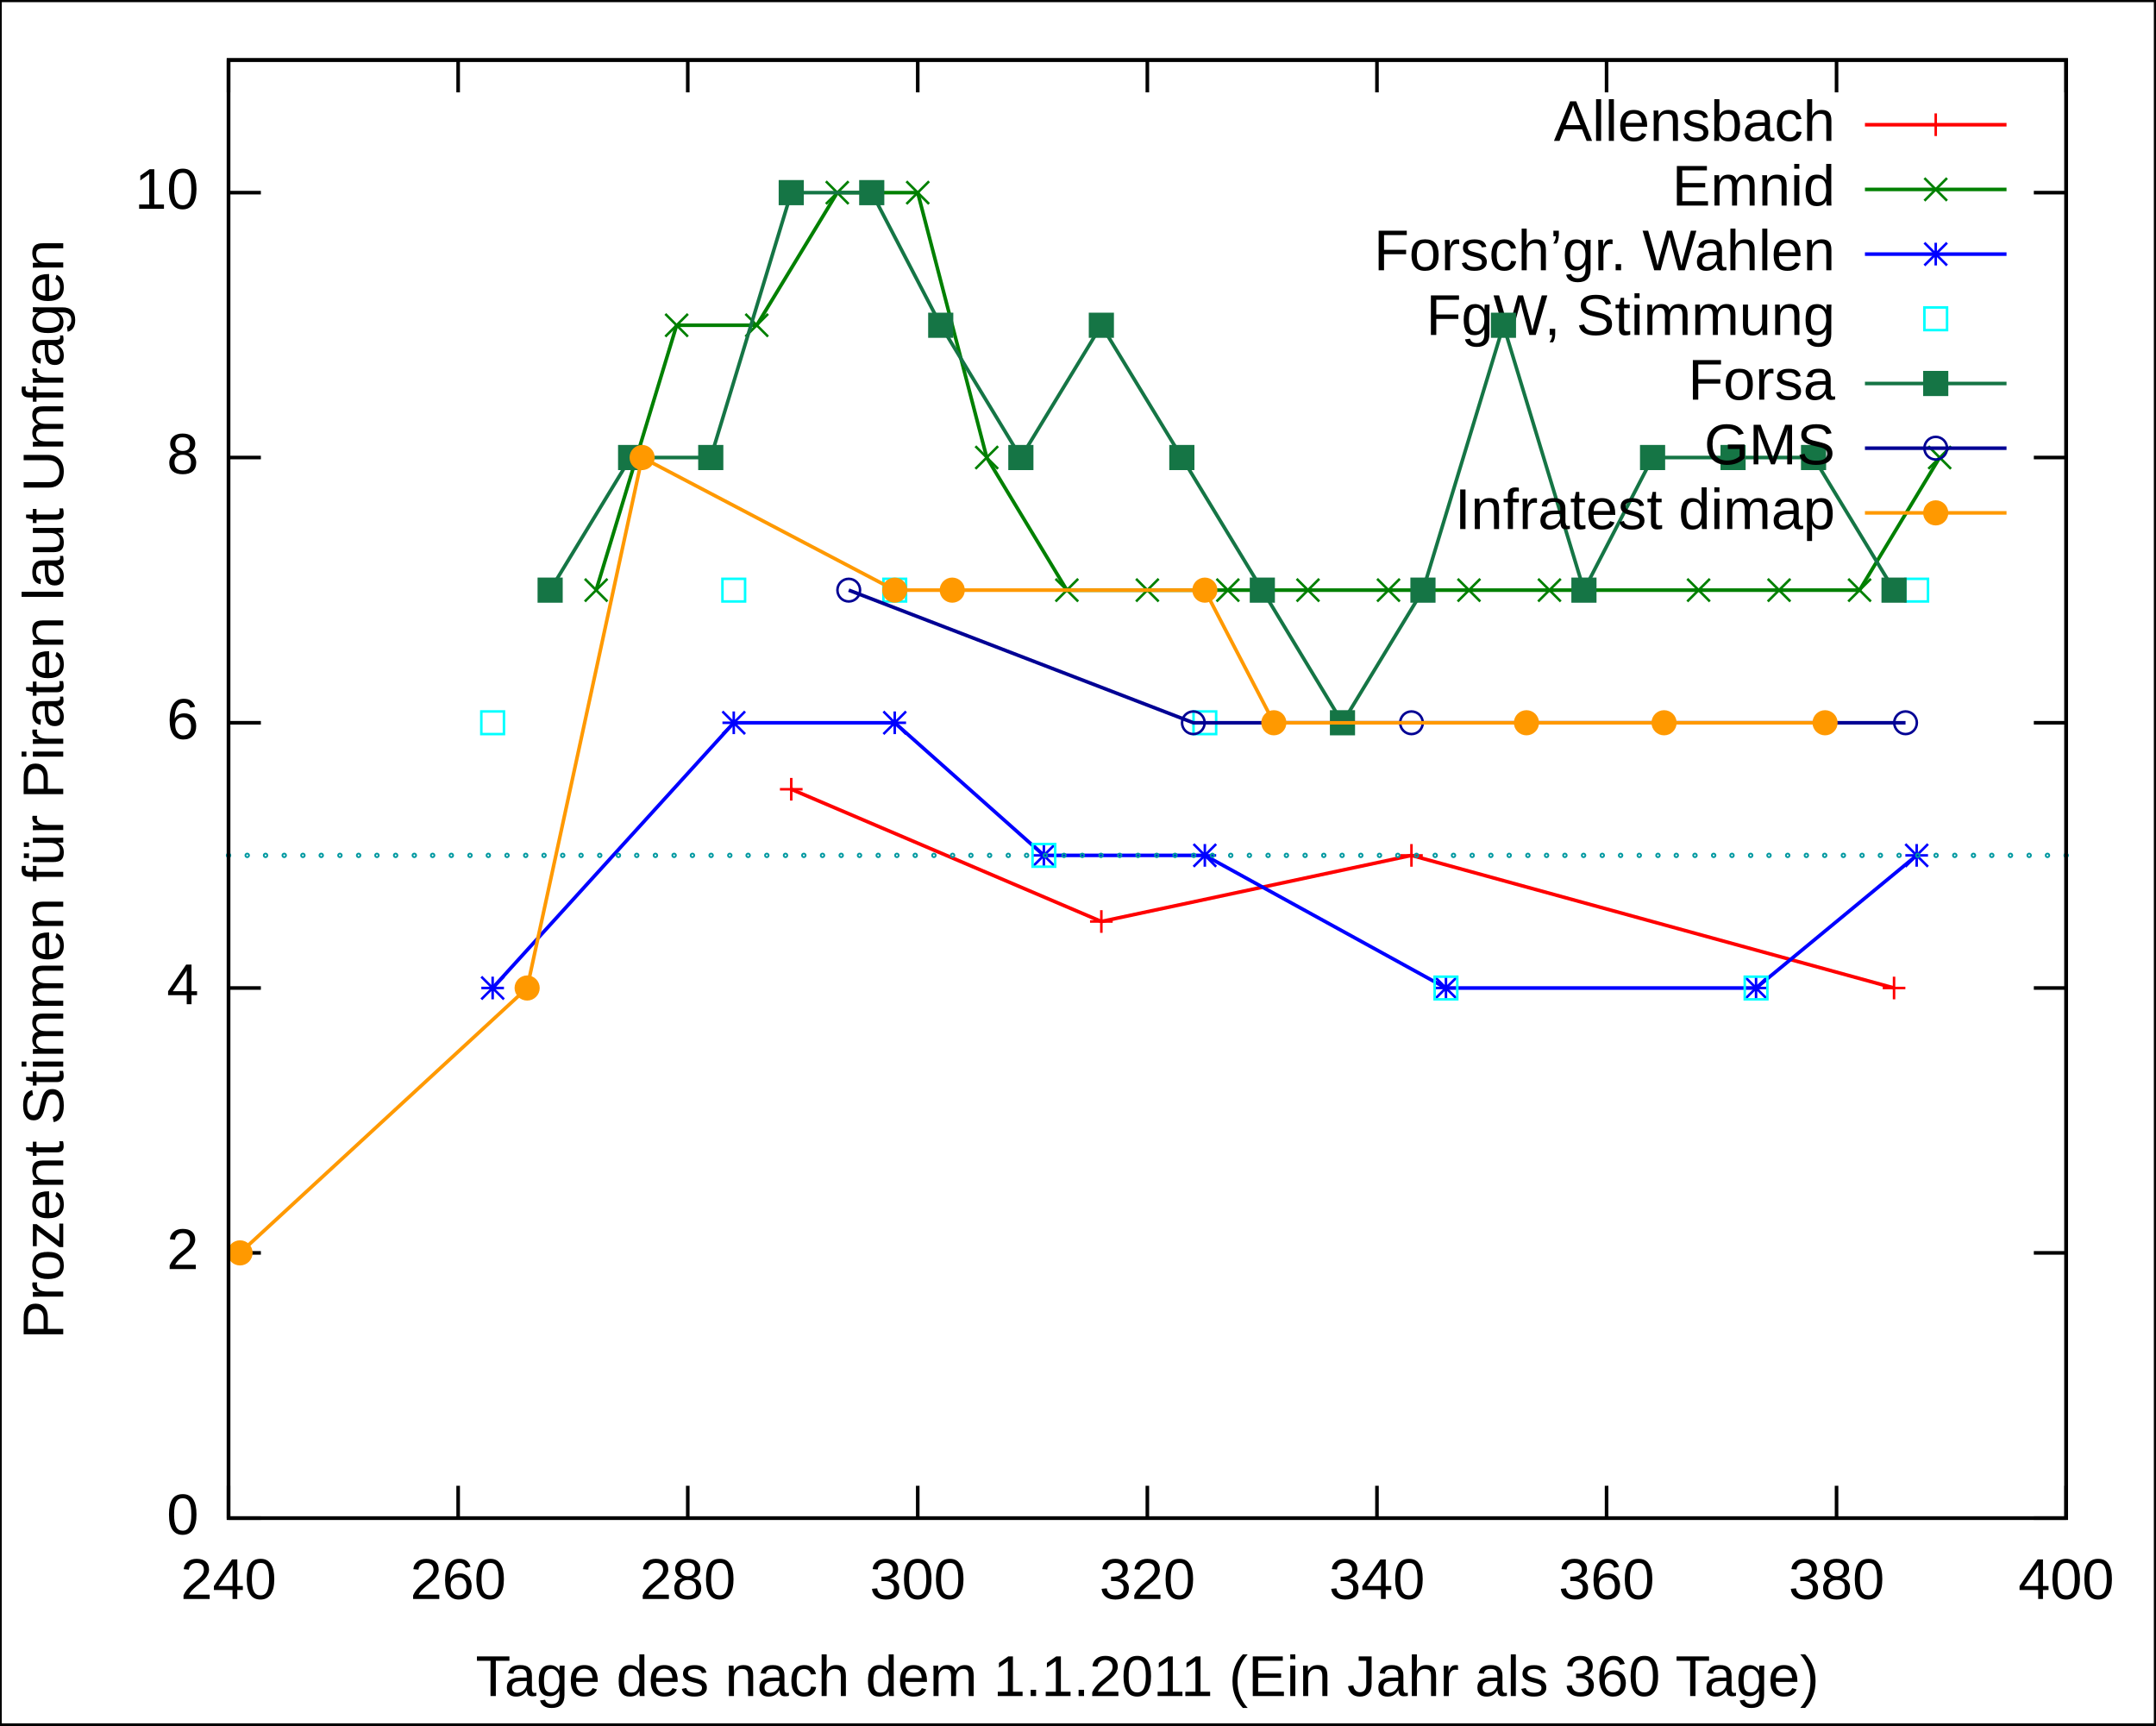
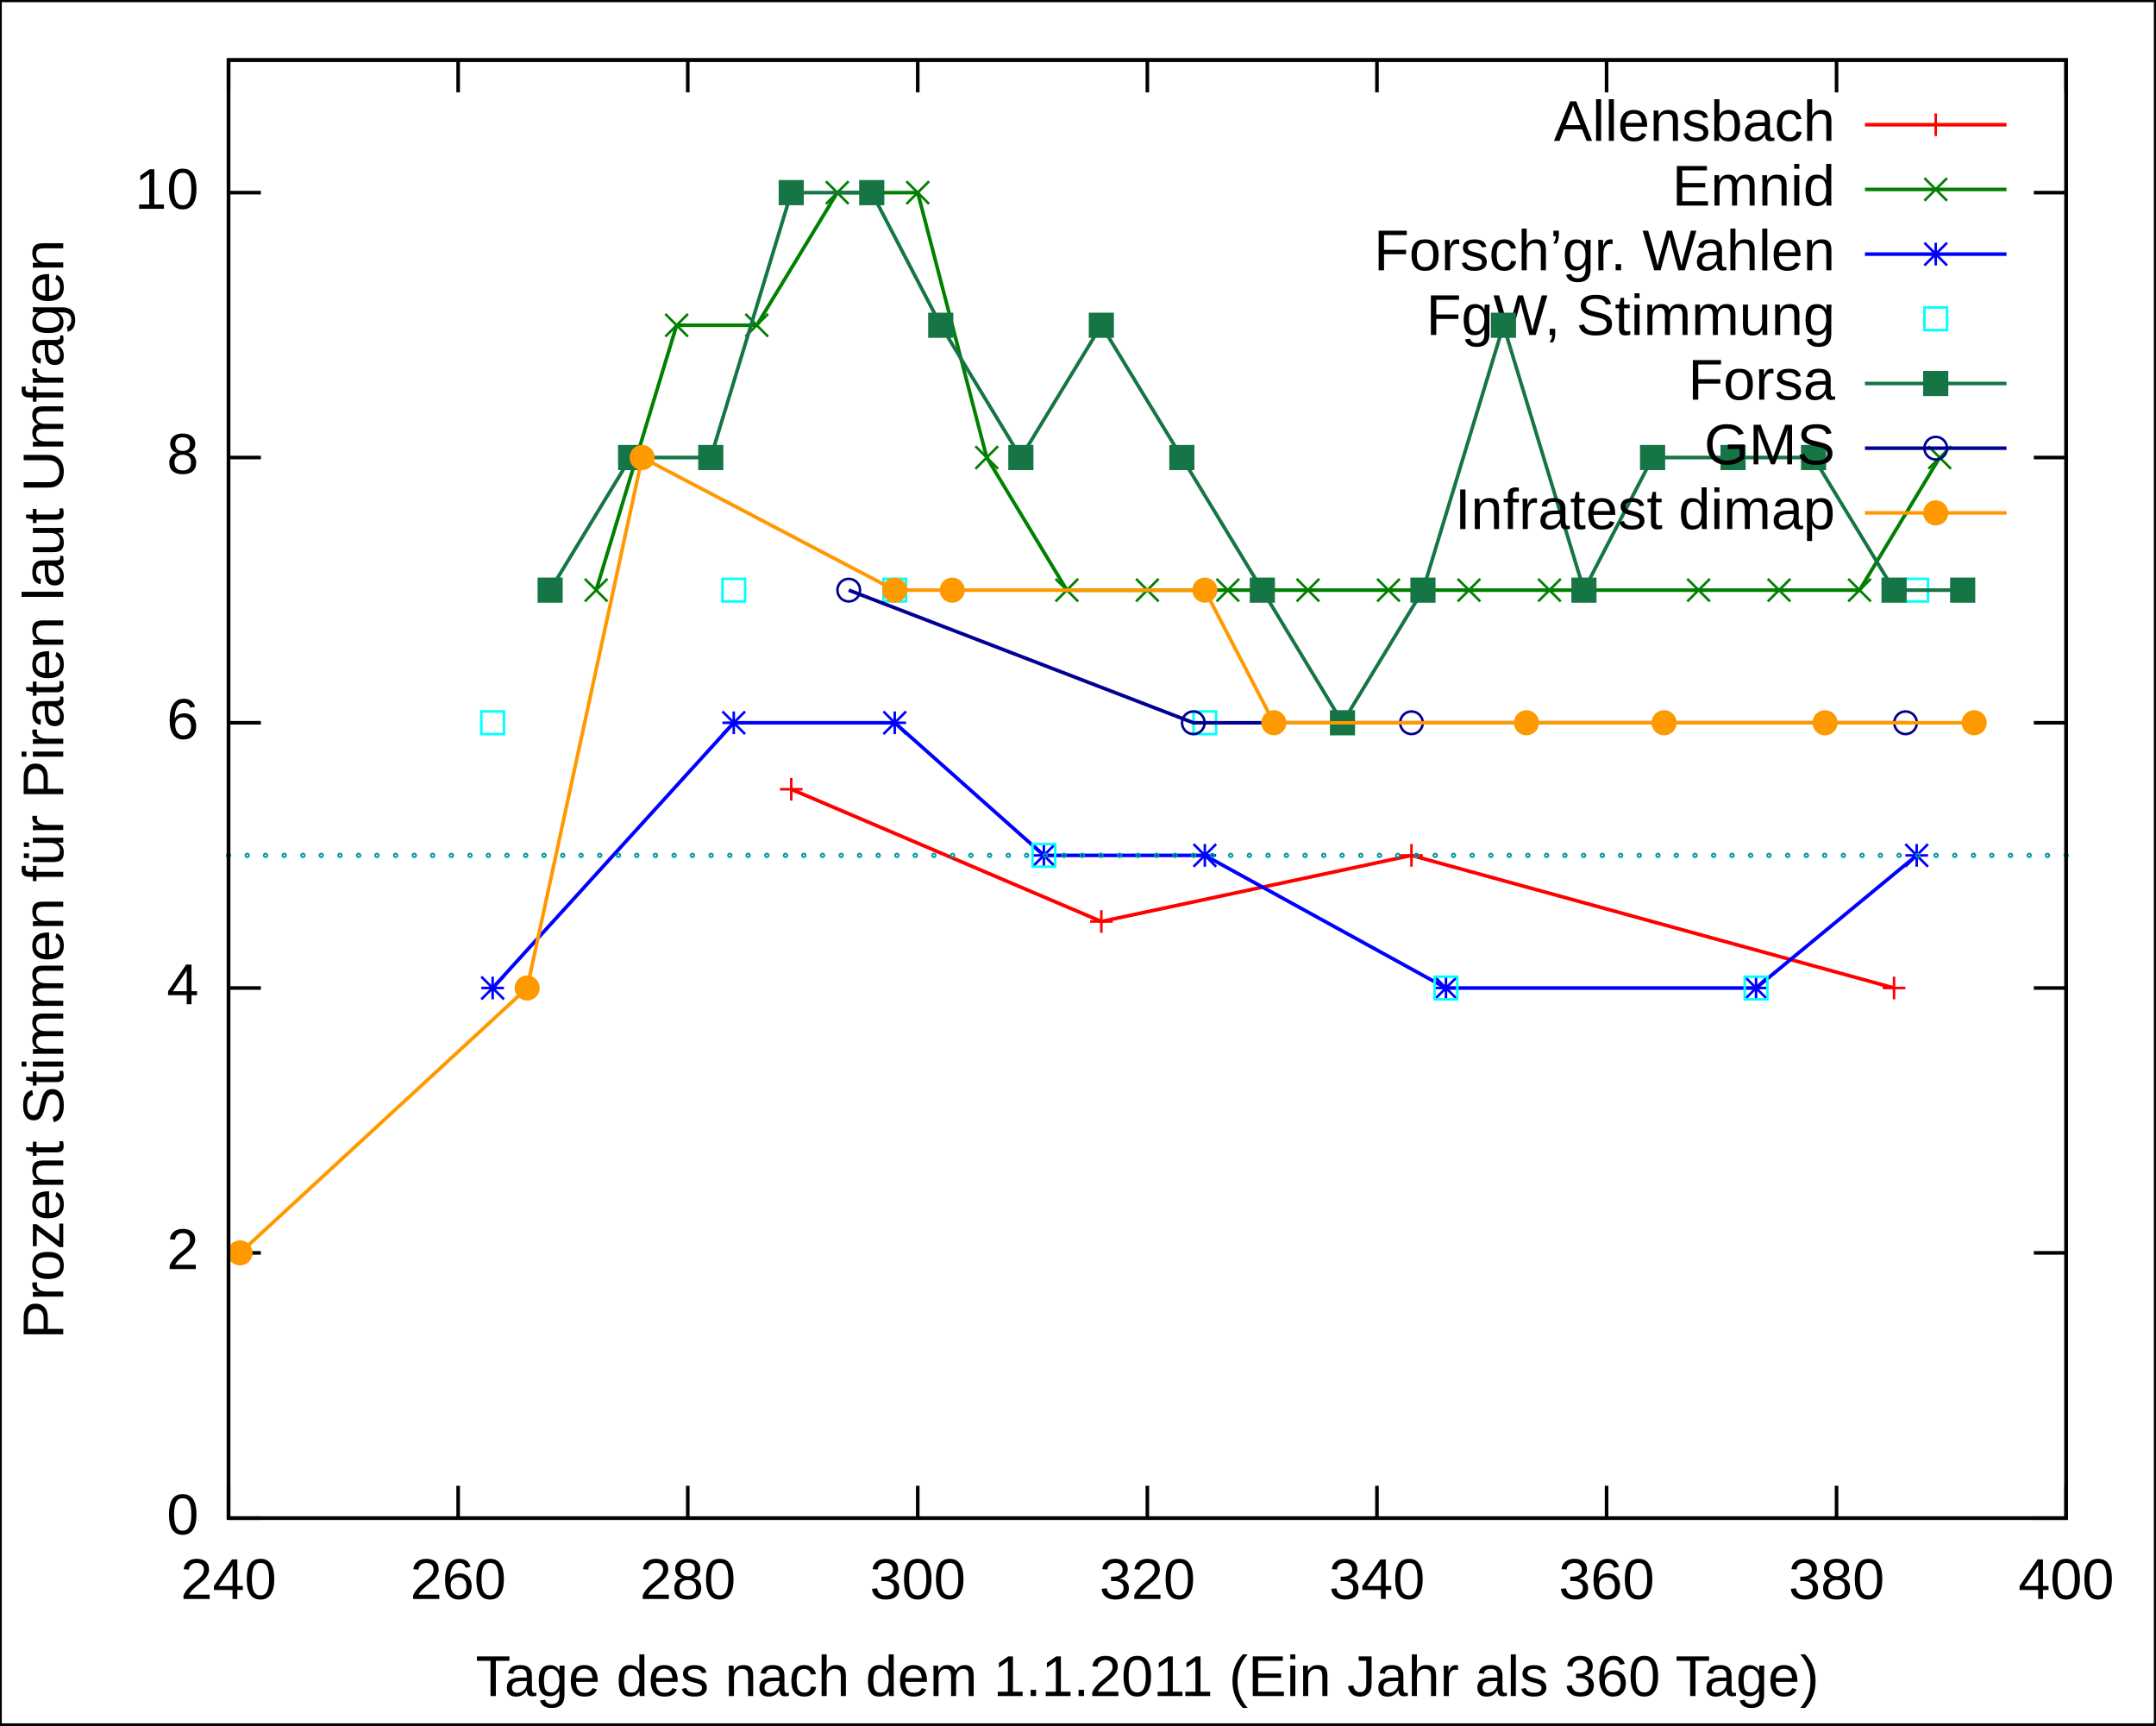
<svg xmlns="http://www.w3.org/2000/svg" xmlns:xlink="http://www.w3.org/1999/xlink" width="600" height="480" viewBox="0 0 600 480">
  <defs>
    <circle id="gpDot" r="0.5" stroke-width="0.5" />
    <path id="gpPt0" stroke-width="0.222" stroke="currentColor" d="M-1,0 h2 M0,-1 v2" />
    <path id="gpPt1" stroke-width="0.222" stroke="currentColor" d="M-1,-1 L1,1 M1,-1 L-1,1" />
    <path id="gpPt2" stroke-width="0.222" stroke="currentColor" d="M-1,0 L1,0 M0,-1 L0,1 M-1,-1 L1,1 M-1,1 L1,-1" />
    <rect id="gpPt3" stroke-width="0.222" stroke="currentColor" x="-1" y="-1" width="2" height="2" />
    <rect id="gpPt4" stroke-width="0.222" stroke="currentColor" fill="currentColor" x="-1" y="-1" width="2" height="2" />
    <circle id="gpPt5" stroke-width="0.222" stroke="currentColor" cx="0" cy="0" r="1" />
    <use xlink:href="#gpPt5" id="gpPt6" fill="currentColor" stroke="none" />
    <path id="gpPt7" stroke-width="0.222" stroke="currentColor" d="M0,-1.33 L-1.33,0.67 L1.33,0.67 z" />
    <use xlink:href="#gpPt7" id="gpPt8" fill="currentColor" stroke="none" />
    <use xlink:href="#gpPt7" id="gpPt9" stroke="currentColor" transform="rotate(180)" />
    <use xlink:href="#gpPt9" id="gpPt10" fill="currentColor" stroke="none" />
    <use xlink:href="#gpPt3" id="gpPt11" stroke="currentColor" transform="rotate(45)" />
    <use xlink:href="#gpPt11" id="gpPt12" fill="currentColor" stroke="none" />
  </defs>
  <g style="fill:none; color:white; stroke:currentColor; stroke-width:1.00; stroke-linecap:butt; stroke-linejoin:miter">
</g>
  <g style="fill:none; color:black; stroke:currentColor; stroke-width:1.00; stroke-linecap:butt; stroke-linejoin:miter">
    <g style="stroke:none; shape-rendering:crispEdges">
      <polygon fill="rgb(255, 255, 255)" points="0.0,480.0 599.9,480.0 599.9,0.1 0.0,0.1 " />
    </g>
    <path stroke="black" d="M0.0,480.0 L0.0,0.1 L599.9,0.1 L599.9,480.0 L0.0,480.0 M63.6,422.4 L72.6,422.4 M575.0,422.4    L566.0,422.4 " />
    <g transform="translate(55.3,426.9)" style="stroke:none; fill:black; font-family:Arial; font-size:12.00pt; text-anchor:end">
      <text> 0</text>
    </g>
    <path d="M63.6,348.6 L72.6,348.6 M575.0,348.6 L566.0,348.6 " />
    <g transform="translate(55.3,353.1)" style="stroke:none; fill:black; font-family:Arial; font-size:12.00pt; text-anchor:end">
      <text> 2</text>
    </g>
    <path d="M63.6,274.9 L72.6,274.9 M575.0,274.9 L566.0,274.9 " />
    <g transform="translate(55.3,279.4)" style="stroke:none; fill:black; font-family:Arial; font-size:12.00pt; text-anchor:end">
      <text> 4</text>
    </g>
    <path d="M63.6,201.1 L72.6,201.1 M575.0,201.1 L566.0,201.1 " />
    <g transform="translate(55.3,205.6)" style="stroke:none; fill:black; font-family:Arial; font-size:12.00pt; text-anchor:end">
      <text> 6</text>
    </g>
    <path d="M63.6,127.3 L72.6,127.3 M575.0,127.3 L566.0,127.3 " />
    <g transform="translate(55.3,131.8)" style="stroke:none; fill:black; font-family:Arial; font-size:12.00pt; text-anchor:end">
      <text> 8</text>
    </g>
    <path d="M63.6,53.6 L72.6,53.6 M575.0,53.6 L566.0,53.6 " />
    <g transform="translate(55.3,58.1)" style="stroke:none; fill:black; font-family:Arial; font-size:12.00pt; text-anchor:end">
      <text> 10</text>
    </g>
    <path d="M63.6,422.4 L63.6,413.4 M63.6,16.7 L63.6,25.7 " />
    <g transform="translate(63.6,444.9)" style="stroke:none; fill:black; font-family:Arial; font-size:12.00pt; text-anchor:middle">
      <text> 240</text>
    </g>
    <path d="M127.5,422.4 L127.5,413.4 M127.5,16.7 L127.5,25.7 " />
    <g transform="translate(127.5,444.9)" style="stroke:none; fill:black; font-family:Arial; font-size:12.00pt; text-anchor:middle">
      <text> 260</text>
    </g>
    <path d="M191.4,422.4 L191.4,413.4 M191.4,16.7 L191.4,25.7 " />
    <g transform="translate(191.4,444.9)" style="stroke:none; fill:black; font-family:Arial; font-size:12.00pt; text-anchor:middle">
      <text> 280</text>
    </g>
    <path d="M255.4,422.4 L255.4,413.4 M255.4,16.7 L255.4,25.7 " />
    <g transform="translate(255.4,444.9)" style="stroke:none; fill:black; font-family:Arial; font-size:12.00pt; text-anchor:middle">
      <text> 300</text>
    </g>
    <path d="M319.3,422.4 L319.3,413.4 M319.3,16.7 L319.3,25.7 " />
    <g transform="translate(319.3,444.9)" style="stroke:none; fill:black; font-family:Arial; font-size:12.00pt; text-anchor:middle">
      <text> 320</text>
    </g>
    <path d="M383.2,422.4 L383.2,413.4 M383.2,16.7 L383.2,25.7 " />
    <g transform="translate(383.2,444.9)" style="stroke:none; fill:black; font-family:Arial; font-size:12.00pt; text-anchor:middle">
      <text> 340</text>
    </g>
    <path d="M447.1,422.4 L447.1,413.4 M447.1,16.7 L447.1,25.7 " />
    <g transform="translate(447.1,444.9)" style="stroke:none; fill:black; font-family:Arial; font-size:12.00pt; text-anchor:middle">
      <text> 360</text>
    </g>
    <path d="M511.1,422.4 L511.1,413.4 M511.1,16.7 L511.1,25.7 " />
    <g transform="translate(511.1,444.9)" style="stroke:none; fill:black; font-family:Arial; font-size:12.00pt; text-anchor:middle">
      <text> 380</text>
    </g>
    <path d="M575.0,422.4 L575.0,413.4 M575.0,16.7 L575.0,25.7 " />
    <g transform="translate(575.0,444.9)" style="stroke:none; fill:black; font-family:Arial; font-size:12.00pt; text-anchor:middle">
      <text> 400</text>
    </g>
    <path d="M63.6,16.7 L63.6,422.4 L575.0,422.4 L575.0,16.7 L63.6,16.7 Z " />
    <g transform="translate(17.6,219.6) rotate(270)" style="stroke:none; fill:black; font-family:Arial; font-size:12.00pt; text-anchor:middle">
      <text>Prozent Stimmen für Piraten laut Umfragen</text>
    </g>
    <g transform="translate(319.3,471.9)" style="stroke:none; fill:black; font-family:Arial; font-size:12.00pt; text-anchor:middle">
      <text>Tage des nach dem 1.1.2011 (Ein Jahr als 360 Tage)</text>
    </g>
  </g>
  <a xlink:title="Plot #1">
    <g style="fill:none; color:red; stroke:currentColor; stroke-width:1.00; stroke-linecap:butt; stroke-linejoin:miter">
      <g transform="translate(510.7,39.2)" style="stroke:none; fill:black; font-family:Arial; font-size:12.00pt; text-anchor:end">
        <text>Allensbach</text>
      </g>
      <path d="M519.0,34.7 L558.4,34.7 M527.1,274.9 L392.8,238.0 L306.5,256.4 L220.2,219.6 " />
      <use xlink:href="#gpPt0" transform="translate(527.1,274.9) scale(3.15)" />
      <use xlink:href="#gpPt0" transform="translate(392.8,238.0) scale(3.15)" />
      <use xlink:href="#gpPt0" transform="translate(306.5,256.4) scale(3.15)" />
      <use xlink:href="#gpPt0" transform="translate(220.2,219.6) scale(3.15)" />
      <use xlink:href="#gpPt0" transform="translate(538.7,34.7) scale(3.15)" />
    </g>
  </a>
  <a xlink:title="Plot #2">
    <g style="fill:none; color:green; stroke:currentColor; stroke-width:1.00; stroke-linecap:butt; stroke-linejoin:miter">
      <g transform="translate(510.7,57.2)" style="stroke:none; fill:black; font-family:Arial; font-size:12.00pt; text-anchor:end">
        <text>Emnid</text>
      </g>
      <path d="M519.0,52.7 L558.4,52.7 M539.8,127.3 L517.5,164.2 L495.1,164.2 L472.7,164.2 L431.2,164.2 L408.8,164.2    L386.4,164.2 L364.0,164.2 L341.7,164.2 L319.3,164.2 L296.9,164.2 L274.6,127.3 L255.4,53.6 L233.0,53.6    L210.6,90.5 L188.3,90.5 L165.9,164.2 " />
      <use xlink:href="#gpPt1" transform="translate(539.8,127.3) scale(3.15)" />
      <use xlink:href="#gpPt1" transform="translate(517.5,164.2) scale(3.15)" />
      <use xlink:href="#gpPt1" transform="translate(495.1,164.2) scale(3.15)" />
      <use xlink:href="#gpPt1" transform="translate(472.7,164.2) scale(3.15)" />
      <use xlink:href="#gpPt1" transform="translate(431.2,164.2) scale(3.15)" />
      <use xlink:href="#gpPt1" transform="translate(408.8,164.2) scale(3.15)" />
      <use xlink:href="#gpPt1" transform="translate(386.4,164.2) scale(3.15)" />
      <use xlink:href="#gpPt1" transform="translate(364.0,164.2) scale(3.15)" />
      <use xlink:href="#gpPt1" transform="translate(341.7,164.2) scale(3.15)" />
      <use xlink:href="#gpPt1" transform="translate(319.3,164.2) scale(3.15)" />
      <use xlink:href="#gpPt1" transform="translate(296.9,164.2) scale(3.15)" />
      <use xlink:href="#gpPt1" transform="translate(274.6,127.3) scale(3.15)" />
      <use xlink:href="#gpPt1" transform="translate(255.4,53.6) scale(3.15)" />
      <use xlink:href="#gpPt1" transform="translate(233.0,53.6) scale(3.15)" />
      <use xlink:href="#gpPt1" transform="translate(210.6,90.5) scale(3.15)" />
      <use xlink:href="#gpPt1" transform="translate(188.3,90.5) scale(3.15)" />
      <use xlink:href="#gpPt1" transform="translate(165.9,164.2) scale(3.15)" />
      <use xlink:href="#gpPt1" transform="translate(538.7,52.7) scale(3.15)" />
    </g>
  </a>
  <a xlink:title="Plot #3">
    <g style="fill:none; color:blue; stroke:currentColor; stroke-width:1.00; stroke-linecap:butt; stroke-linejoin:miter">
      <g transform="translate(510.7,75.2)" style="stroke:none; fill:black; font-family:Arial; font-size:12.00pt; text-anchor:end">
        <text>Forsch’gr. Wahlen</text>
      </g>
      <path d="M519.0,70.7 L558.4,70.7 M533.4,238.0 L488.7,274.9 L402.4,274.9 L335.3,238.0 L290.5,238.0 L249.0,201.1    L204.2,201.1 L137.1,274.9 " />
      <use xlink:href="#gpPt2" transform="translate(533.4,238.0) scale(3.15)" />
      <use xlink:href="#gpPt2" transform="translate(488.7,274.9) scale(3.15)" />
      <use xlink:href="#gpPt2" transform="translate(402.4,274.9) scale(3.15)" />
      <use xlink:href="#gpPt2" transform="translate(335.3,238.0) scale(3.15)" />
      <use xlink:href="#gpPt2" transform="translate(290.5,238.0) scale(3.15)" />
      <use xlink:href="#gpPt2" transform="translate(249.0,201.1) scale(3.15)" />
      <use xlink:href="#gpPt2" transform="translate(204.2,201.1) scale(3.15)" />
      <use xlink:href="#gpPt2" transform="translate(137.1,274.9) scale(3.15)" />
      <use xlink:href="#gpPt2" transform="translate(538.7,70.7) scale(3.15)" />
    </g>
  </a>
  <a xlink:title="Plot #4">
    <g style="fill:none; color:cyan; stroke:currentColor; stroke-width:1.00; stroke-linecap:butt; stroke-linejoin:miter">
      <g transform="translate(510.7,93.2)" style="stroke:none; fill:black; font-family:Arial; font-size:12.00pt; text-anchor:end">
        <text>FgW, Stimmung</text>
      </g>
      <use xlink:href="#gpPt3" transform="translate(533.4,164.2) scale(3.15)" />
      <use xlink:href="#gpPt3" transform="translate(488.7,274.9) scale(3.15)" />
      <use xlink:href="#gpPt3" transform="translate(402.4,274.9) scale(3.15)" />
      <use xlink:href="#gpPt3" transform="translate(335.3,201.1) scale(3.15)" />
      <use xlink:href="#gpPt3" transform="translate(290.5,238.0) scale(3.15)" />
      <use xlink:href="#gpPt3" transform="translate(249.0,164.2) scale(3.15)" />
      <use xlink:href="#gpPt3" transform="translate(204.2,164.2) scale(3.15)" />
      <use xlink:href="#gpPt3" transform="translate(137.1,201.1) scale(3.15)" />
      <use xlink:href="#gpPt3" transform="translate(538.7,88.7) scale(3.15)" />
    </g>
  </a>
  <a xlink:title="Plot #5">
    <g style="fill:none; color:#157545; stroke:currentColor; stroke-width:1.00; stroke-linecap:butt; stroke-linejoin:miter">
      <g transform="translate(510.7,111.2)" style="stroke:none; fill:black; font-family:Arial; font-size:12.00pt; text-anchor:end">
        <text>Forsa</text>
      </g>
-       <path d="M519.0,106.7 L558.4,106.7 M527.1,164.2 L504.7,127.3 L482.3,127.3 L459.9,127.3 L440.8,164.2 L418.4,90.5    L396.0,164.2 L373.6,201.1 L351.3,164.2 L328.9,127.3 L306.5,90.5 L284.1,127.3 L261.8,90.5 L242.6,53.6    L220.2,53.6 L197.8,127.3 L175.5,127.3 L153.1,164.2 " />
+       <path d="M519.0,106.7 L558.4,106.7 M546.2,164.2 L527.1,164.2 L504.7,127.3 L482.3,127.3 L459.9,127.3 L440.8,164.2    L418.4,90.5 L396.0,164.2 L373.6,201.1 L351.3,164.2 L328.9,127.3 L306.5,90.5 L284.1,127.3 L261.8,90.5    L242.6,53.6 L220.2,53.6 L197.8,127.3 L175.5,127.3 L153.1,164.2 " />
+       <use xlink:href="#gpPt4" transform="translate(546.2,164.2) scale(3.15)" />
      <use xlink:href="#gpPt4" transform="translate(527.1,164.2) scale(3.15)" />
      <use xlink:href="#gpPt4" transform="translate(504.7,127.3) scale(3.15)" />
      <use xlink:href="#gpPt4" transform="translate(482.3,127.3) scale(3.15)" />
      <use xlink:href="#gpPt4" transform="translate(459.9,127.3) scale(3.15)" />
      <use xlink:href="#gpPt4" transform="translate(440.8,164.2) scale(3.15)" />
      <use xlink:href="#gpPt4" transform="translate(418.4,90.5) scale(3.15)" />
      <use xlink:href="#gpPt4" transform="translate(396.0,164.2) scale(3.15)" />
      <use xlink:href="#gpPt4" transform="translate(373.6,201.1) scale(3.15)" />
      <use xlink:href="#gpPt4" transform="translate(351.3,164.2) scale(3.15)" />
      <use xlink:href="#gpPt4" transform="translate(328.9,127.3) scale(3.15)" />
      <use xlink:href="#gpPt4" transform="translate(306.5,90.5) scale(3.15)" />
      <use xlink:href="#gpPt4" transform="translate(284.1,127.3) scale(3.15)" />
      <use xlink:href="#gpPt4" transform="translate(261.8,90.5) scale(3.15)" />
      <use xlink:href="#gpPt4" transform="translate(242.6,53.6) scale(3.15)" />
      <use xlink:href="#gpPt4" transform="translate(220.2,53.6) scale(3.15)" />
      <use xlink:href="#gpPt4" transform="translate(197.8,127.3) scale(3.15)" />
      <use xlink:href="#gpPt4" transform="translate(175.5,127.3) scale(3.15)" />
      <use xlink:href="#gpPt4" transform="translate(153.1,164.2) scale(3.15)" />
      <use xlink:href="#gpPt4" transform="translate(538.7,106.7) scale(3.15)" />
    </g>
  </a>
  <a xlink:title="Plot #6">
    <g style="fill:none; color:#000094; stroke:currentColor; stroke-width:1.00; stroke-linecap:butt; stroke-linejoin:miter">
      <g transform="translate(510.7,129.2)" style="stroke:none; fill:black; font-family:Arial; font-size:12.00pt; text-anchor:end">
        <text>GMS</text>
      </g>
      <path d="M519.0,124.7 L558.4,124.7 M530.3,201.1 L392.8,201.1 L332.1,201.1 L236.2,164.2 " />
      <use xlink:href="#gpPt5" transform="translate(530.3,201.1) scale(3.15)" />
      <use xlink:href="#gpPt5" transform="translate(392.8,201.1) scale(3.15)" />
      <use xlink:href="#gpPt5" transform="translate(332.1,201.1) scale(3.15)" />
      <use xlink:href="#gpPt5" transform="translate(236.2,164.2) scale(3.15)" />
      <use xlink:href="#gpPt5" transform="translate(538.7,124.7) scale(3.15)" />
    </g>
  </a>
  <a xlink:title="Plot #7">
    <g style="fill:none; color:#FF9900; stroke:currentColor; stroke-width:1.00; stroke-linecap:butt; stroke-linejoin:miter">
      <g transform="translate(510.7,147.2)" style="stroke:none; fill:black; font-family:Arial; font-size:12.00pt; text-anchor:end">
        <text>Infratest dimap</text>
      </g>
-       <path d="M519.0,142.7 L558.4,142.7 M507.9,201.1 L463.1,201.1 L424.8,201.1 L354.5,201.1 L335.3,164.2 L265.0,164.2    L249.0,164.2 L178.7,127.3 L146.7,274.9 L66.8,348.6 " />
+       <path d="M519.0,142.7 L558.4,142.7 M549.4,201.1 L507.9,201.1 L463.1,201.1 L424.8,201.1 L354.5,201.1 L335.3,164.2    L265.0,164.2 L249.0,164.2 L178.7,127.3 L146.7,274.9 L66.8,348.6 " />
+       <use xlink:href="#gpPt6" transform="translate(549.4,201.1) scale(3.15)" />
      <use xlink:href="#gpPt6" transform="translate(507.9,201.1) scale(3.15)" />
      <use xlink:href="#gpPt6" transform="translate(463.1,201.1) scale(3.15)" />
      <use xlink:href="#gpPt6" transform="translate(424.8,201.1) scale(3.15)" />
      <use xlink:href="#gpPt6" transform="translate(354.5,201.1) scale(3.15)" />
      <use xlink:href="#gpPt6" transform="translate(335.3,164.2) scale(3.15)" />
      <use xlink:href="#gpPt6" transform="translate(265.0,164.2) scale(3.15)" />
      <use xlink:href="#gpPt6" transform="translate(249.0,164.2) scale(3.15)" />
      <use xlink:href="#gpPt6" transform="translate(178.7,127.3) scale(3.15)" />
      <use xlink:href="#gpPt6" transform="translate(146.7,274.9) scale(3.15)" />
      <use xlink:href="#gpPt6" transform="translate(66.8,348.6) scale(3.15)" />
      <use xlink:href="#gpPt6" transform="translate(538.7,142.7) scale(3.15)" />
    </g>
  </a>
  <a xlink:title="Plot #8">
    <g style="fill:none; color:#0099A1; stroke:currentColor; stroke-width:1.00; stroke-linecap:butt; stroke-linejoin:miter">
      <use xlink:href="#gpDot" x="63.6" y="238.0" />
      <use xlink:href="#gpDot" x="68.8" y="238.0" />
      <use xlink:href="#gpDot" x="73.9" y="238.0" />
      <use xlink:href="#gpDot" x="79.1" y="238.0" />
      <use xlink:href="#gpDot" x="84.3" y="238.0" />
      <use xlink:href="#gpDot" x="89.4" y="238.0" />
      <use xlink:href="#gpDot" x="94.6" y="238.0" />
      <use xlink:href="#gpDot" x="99.8" y="238.0" />
      <use xlink:href="#gpDot" x="104.9" y="238.0" />
      <use xlink:href="#gpDot" x="110.1" y="238.0" />
      <use xlink:href="#gpDot" x="115.3" y="238.0" />
      <use xlink:href="#gpDot" x="120.4" y="238.0" />
      <use xlink:href="#gpDot" x="125.6" y="238.0" />
      <use xlink:href="#gpDot" x="130.8" y="238.0" />
      <use xlink:href="#gpDot" x="135.9" y="238.0" />
      <use xlink:href="#gpDot" x="141.1" y="238.0" />
      <use xlink:href="#gpDot" x="146.3" y="238.0" />
      <use xlink:href="#gpDot" x="151.4" y="238.0" />
      <use xlink:href="#gpDot" x="156.6" y="238.0" />
      <use xlink:href="#gpDot" x="161.7" y="238.0" />
      <use xlink:href="#gpDot" x="166.9" y="238.0" />
      <use xlink:href="#gpDot" x="172.1" y="238.0" />
      <use xlink:href="#gpDot" x="177.2" y="238.0" />
      <use xlink:href="#gpDot" x="182.4" y="238.0" />
      <use xlink:href="#gpDot" x="187.6" y="238.0" />
      <use xlink:href="#gpDot" x="192.7" y="238.0" />
      <use xlink:href="#gpDot" x="197.9" y="238.0" />
      <use xlink:href="#gpDot" x="203.1" y="238.0" />
      <use xlink:href="#gpDot" x="208.2" y="238.0" />
      <use xlink:href="#gpDot" x="213.4" y="238.0" />
      <use xlink:href="#gpDot" x="218.6" y="238.0" />
      <use xlink:href="#gpDot" x="223.7" y="238.0" />
      <use xlink:href="#gpDot" x="228.9" y="238.0" />
      <use xlink:href="#gpDot" x="234.1" y="238.0" />
      <use xlink:href="#gpDot" x="239.2" y="238.0" />
      <use xlink:href="#gpDot" x="244.4" y="238.0" />
      <use xlink:href="#gpDot" x="249.6" y="238.0" />
      <use xlink:href="#gpDot" x="254.7" y="238.0" />
      <use xlink:href="#gpDot" x="259.9" y="238.0" />
      <use xlink:href="#gpDot" x="265.1" y="238.0" />
      <use xlink:href="#gpDot" x="270.2" y="238.0" />
      <use xlink:href="#gpDot" x="275.4" y="238.0" />
      <use xlink:href="#gpDot" x="280.6" y="238.0" />
      <use xlink:href="#gpDot" x="285.7" y="238.0" />
      <use xlink:href="#gpDot" x="290.9" y="238.0" />
      <use xlink:href="#gpDot" x="296.1" y="238.0" />
      <use xlink:href="#gpDot" x="301.2" y="238.0" />
      <use xlink:href="#gpDot" x="306.4" y="238.0" />
      <use xlink:href="#gpDot" x="311.6" y="238.0" />
      <use xlink:href="#gpDot" x="316.7" y="238.0" />
      <use xlink:href="#gpDot" x="321.9" y="238.0" />
      <use xlink:href="#gpDot" x="327.0" y="238.0" />
      <use xlink:href="#gpDot" x="332.2" y="238.0" />
      <use xlink:href="#gpDot" x="337.4" y="238.0" />
      <use xlink:href="#gpDot" x="342.5" y="238.0" />
      <use xlink:href="#gpDot" x="347.7" y="238.0" />
      <use xlink:href="#gpDot" x="352.9" y="238.0" />
      <use xlink:href="#gpDot" x="358.0" y="238.0" />
      <use xlink:href="#gpDot" x="363.2" y="238.0" />
      <use xlink:href="#gpDot" x="368.4" y="238.0" />
      <use xlink:href="#gpDot" x="373.5" y="238.0" />
      <use xlink:href="#gpDot" x="378.7" y="238.0" />
      <use xlink:href="#gpDot" x="383.9" y="238.0" />
      <use xlink:href="#gpDot" x="389.0" y="238.0" />
      <use xlink:href="#gpDot" x="394.2" y="238.0" />
      <use xlink:href="#gpDot" x="399.4" y="238.0" />
      <use xlink:href="#gpDot" x="404.5" y="238.0" />
      <use xlink:href="#gpDot" x="409.7" y="238.0" />
      <use xlink:href="#gpDot" x="414.9" y="238.0" />
      <use xlink:href="#gpDot" x="420.0" y="238.0" />
      <use xlink:href="#gpDot" x="425.2" y="238.0" />
      <use xlink:href="#gpDot" x="430.4" y="238.0" />
      <use xlink:href="#gpDot" x="435.5" y="238.0" />
      <use xlink:href="#gpDot" x="440.7" y="238.0" />
      <use xlink:href="#gpDot" x="445.9" y="238.0" />
      <use xlink:href="#gpDot" x="451.0" y="238.0" />
      <use xlink:href="#gpDot" x="456.2" y="238.0" />
      <use xlink:href="#gpDot" x="461.4" y="238.0" />
      <use xlink:href="#gpDot" x="466.5" y="238.0" />
      <use xlink:href="#gpDot" x="471.7" y="238.0" />
      <use xlink:href="#gpDot" x="476.9" y="238.0" />
      <use xlink:href="#gpDot" x="482.0" y="238.0" />
      <use xlink:href="#gpDot" x="487.2" y="238.0" />
      <use xlink:href="#gpDot" x="492.3" y="238.0" />
      <use xlink:href="#gpDot" x="497.5" y="238.0" />
      <use xlink:href="#gpDot" x="502.7" y="238.0" />
      <use xlink:href="#gpDot" x="507.8" y="238.0" />
      <use xlink:href="#gpDot" x="513.0" y="238.0" />
      <use xlink:href="#gpDot" x="518.2" y="238.0" />
      <use xlink:href="#gpDot" x="523.3" y="238.0" />
      <use xlink:href="#gpDot" x="528.5" y="238.0" />
      <use xlink:href="#gpDot" x="533.7" y="238.0" />
      <use xlink:href="#gpDot" x="538.8" y="238.0" />
      <use xlink:href="#gpDot" x="544.0" y="238.0" />
      <use xlink:href="#gpDot" x="549.2" y="238.0" />
      <use xlink:href="#gpDot" x="554.3" y="238.0" />
      <use xlink:href="#gpDot" x="559.5" y="238.0" />
      <use xlink:href="#gpDot" x="564.7" y="238.0" />
      <use xlink:href="#gpDot" x="569.8" y="238.0" />
      <use xlink:href="#gpDot" x="575.0" y="238.0" />
    </g>
  </a>
  <g style="fill:none; color:black; stroke:currentColor; stroke-width:1.00; stroke-linecap:butt; stroke-linejoin:miter">
    <path d="M63.6,16.7 L63.6,422.4 L575.0,422.4 L575.0,16.7 L63.6,16.7 Z " />
  </g>
</svg>
